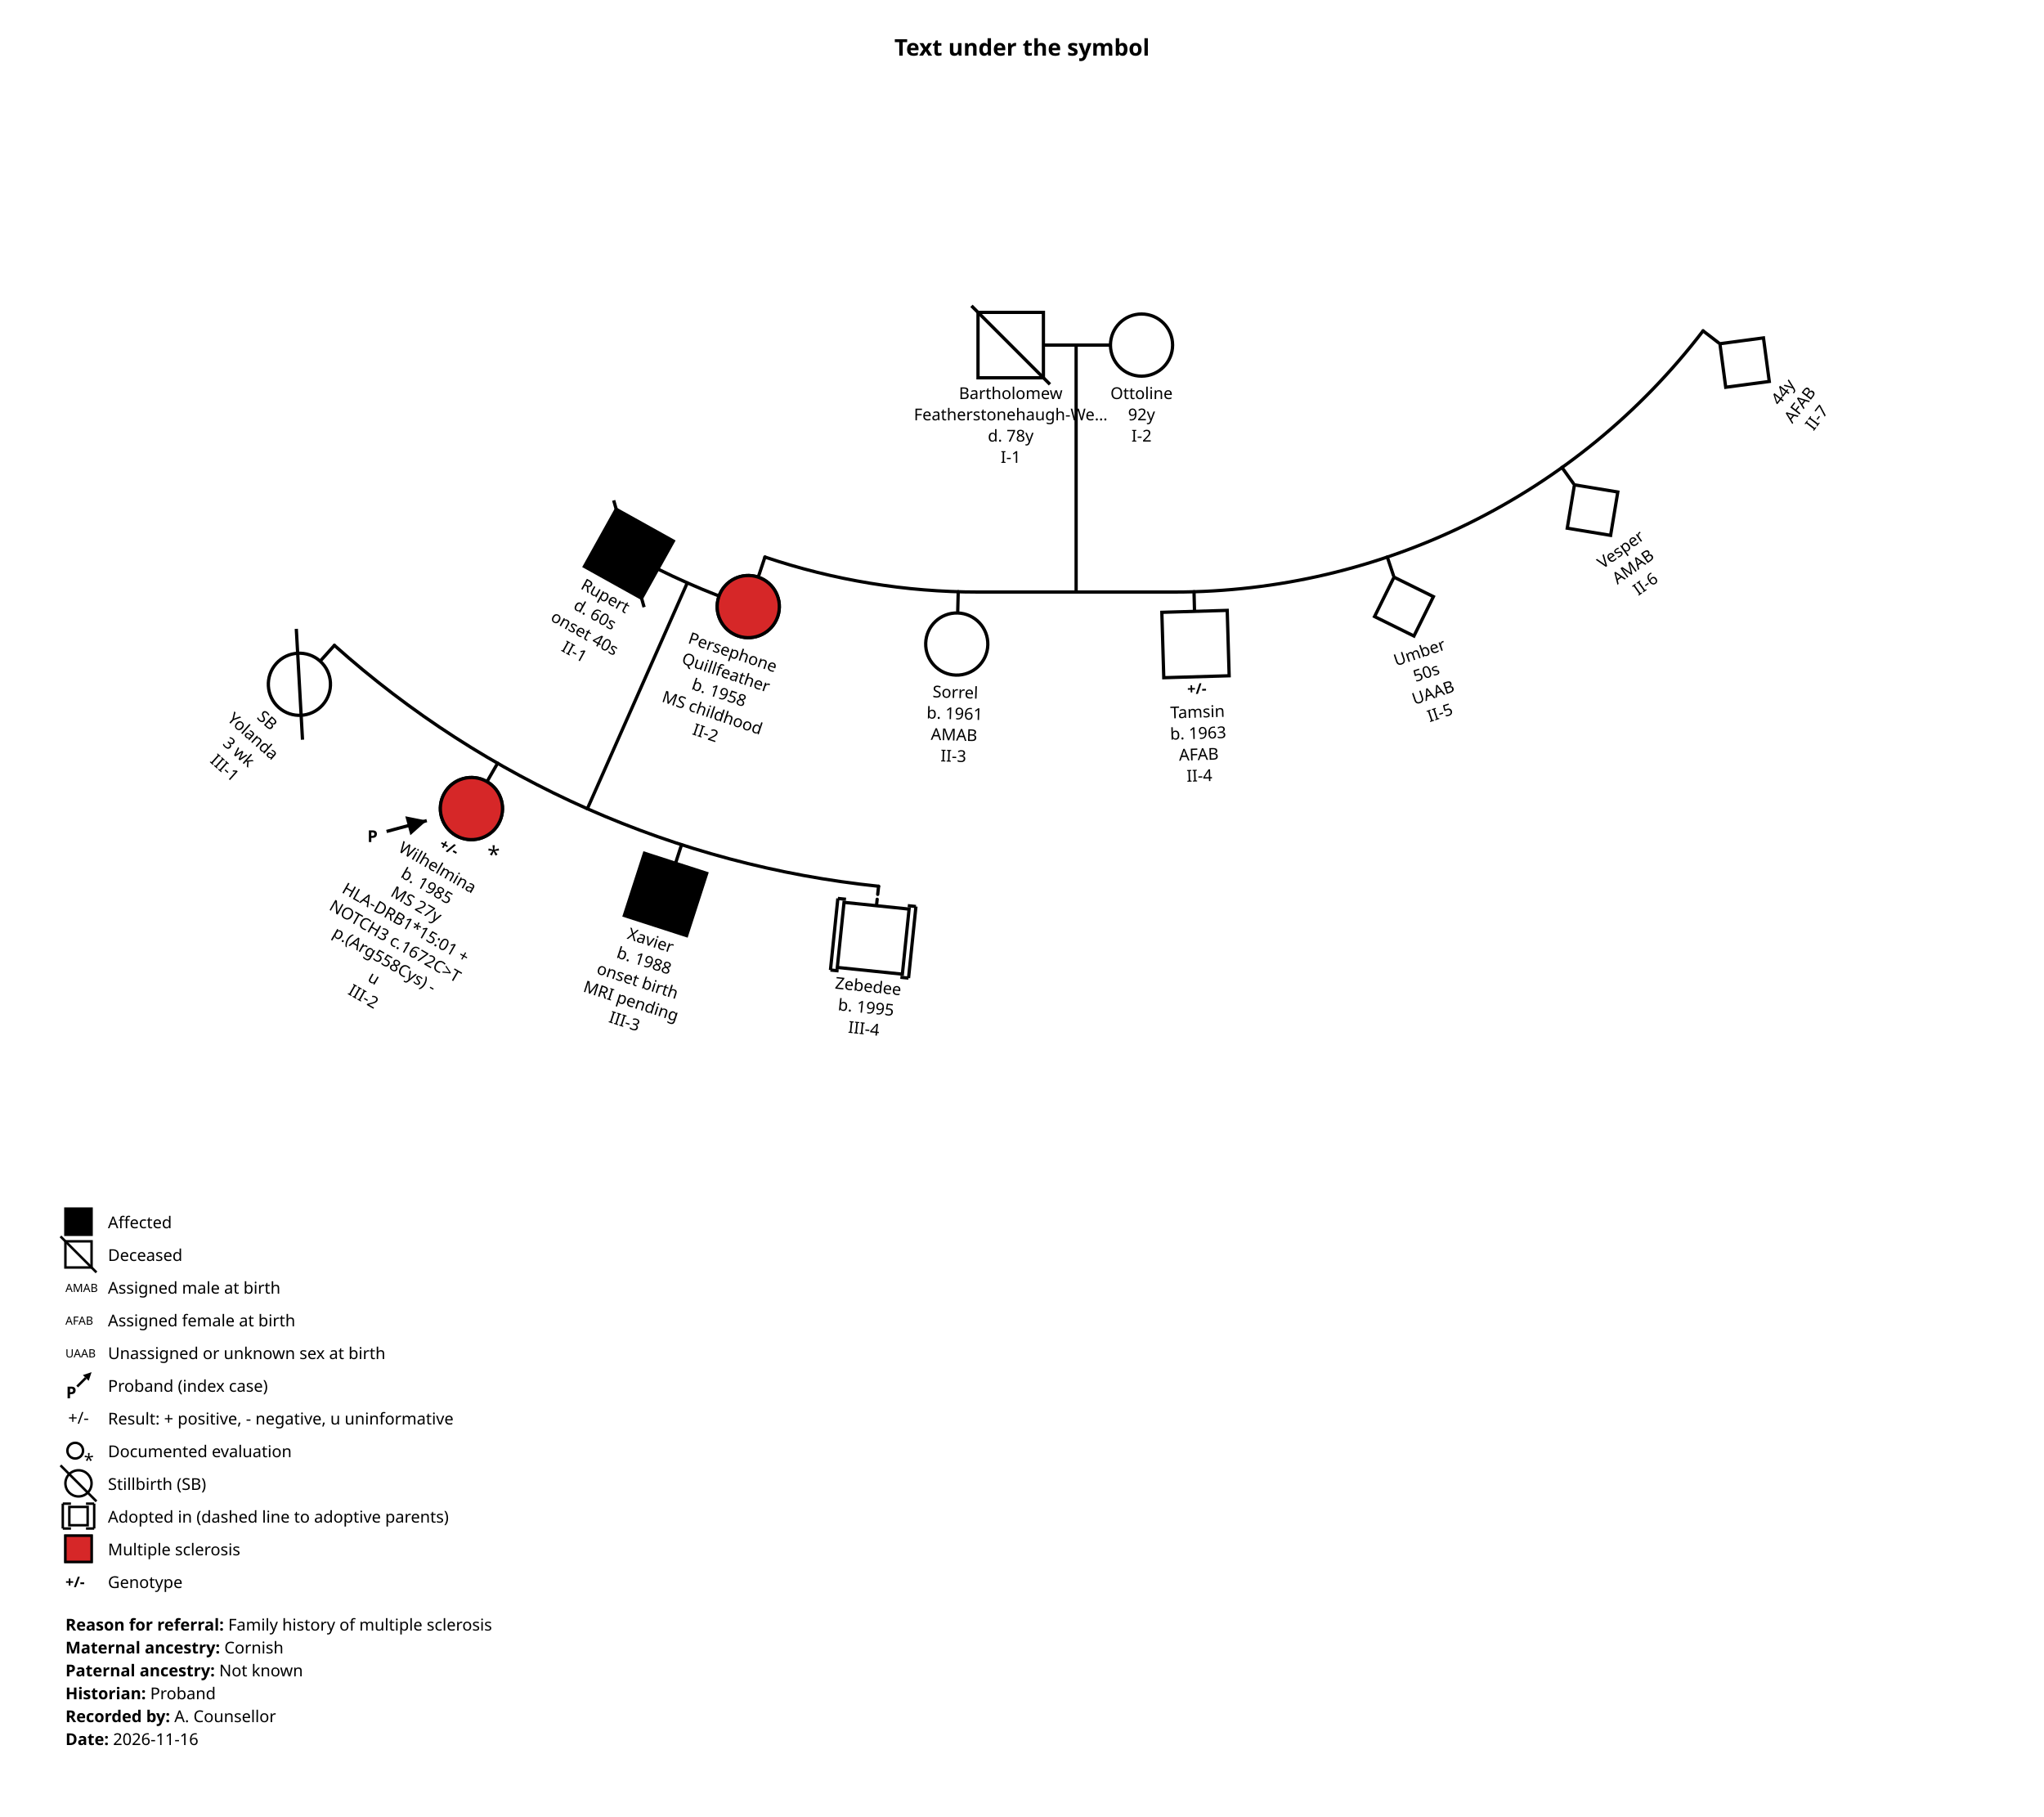
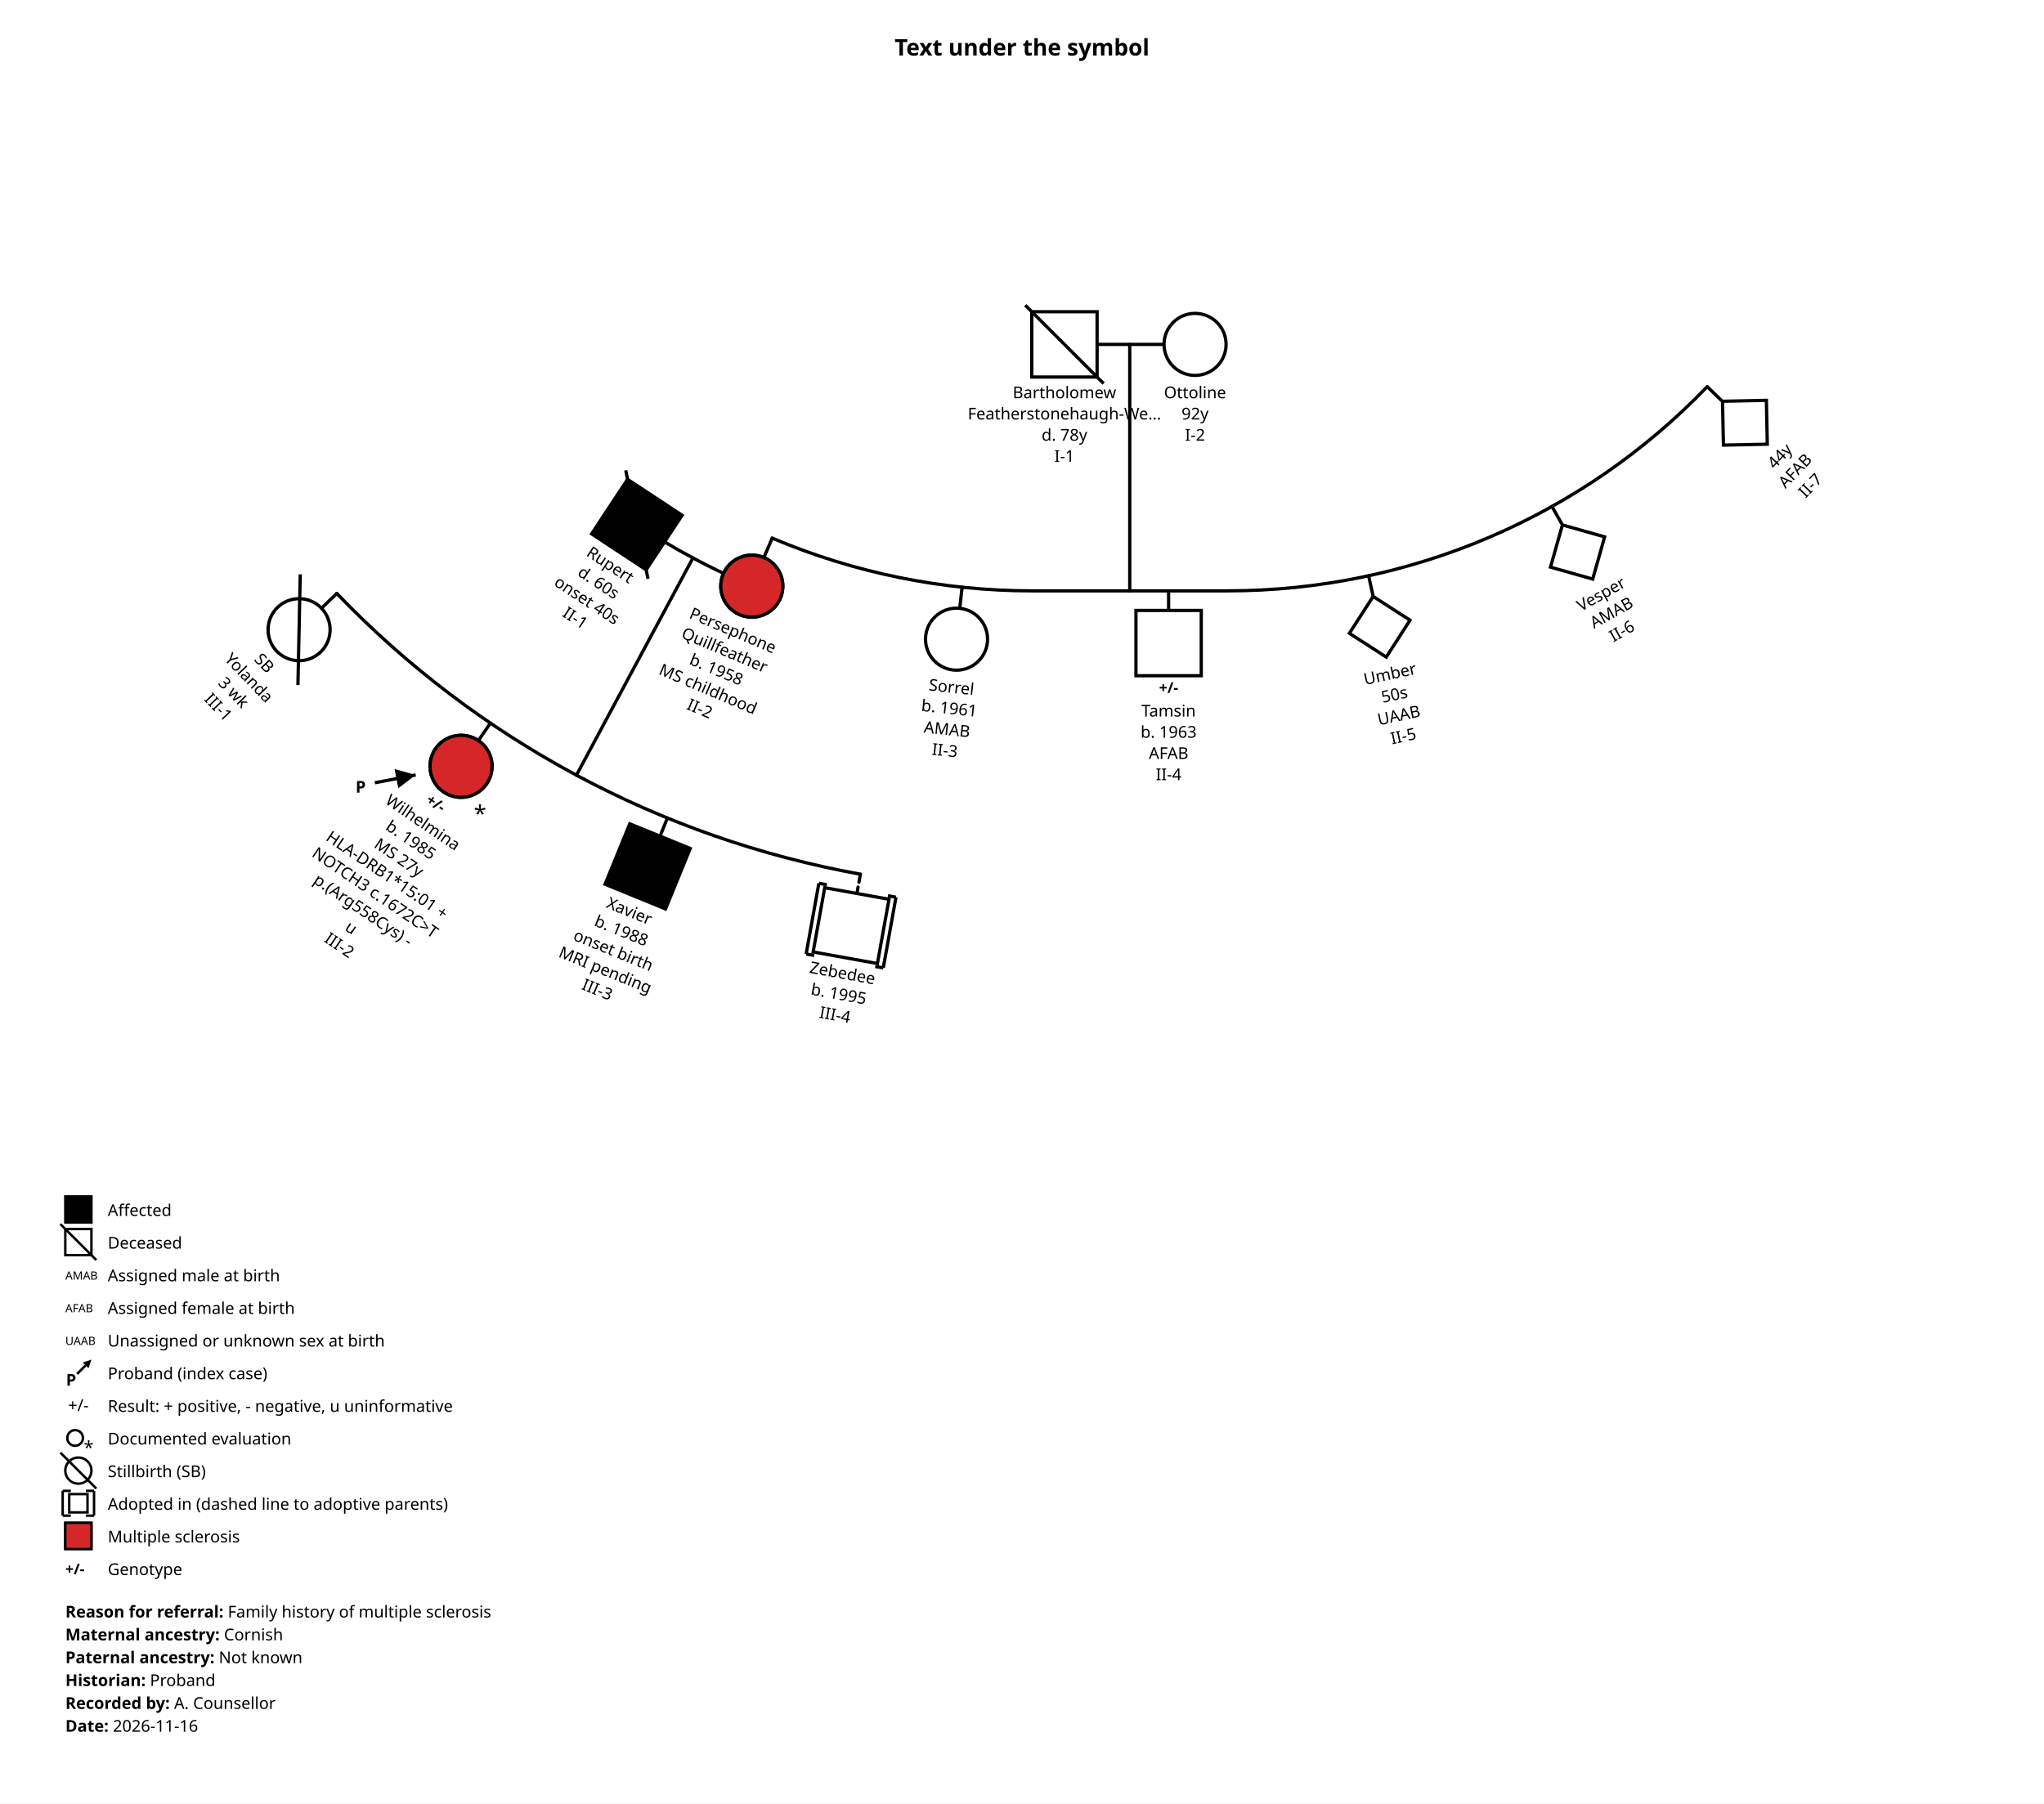
- <svg xmlns="http://www.w3.org/2000/svg" width="1250" height="1111" viewBox="0 0 1250 1111">
+ <svg xmlns="http://www.w3.org/2000/svg" width="1252" height="1105" viewBox="0 0 1252 1105">
  <defs>
    <marker id="proband-arrowhead" markerWidth="6" markerHeight="6" refX="6" refY="3" orient="auto">
      <path d="M 0 0 L 6 3 L 0 6 Z" fill="black" />
    </marker>
  </defs>
-   <rect width="1250" height="1111" fill="white" />
-   <text class="chart-title" x="625" y="34" text-anchor="middle" font-family="sans-serif" font-size="14" font-weight="bold" fill="black">Text under the symbol</text>
-   <g transform="translate(658.1 -45.2)">
+   <rect width="1252" height="1105" fill="white" />
+   <text class="chart-title" x="626" y="34" text-anchor="middle" font-family="sans-serif" font-size="14" font-weight="bold" fill="black">Text under the symbol</text>
+   <g transform="translate(692 -45.2)">
    <path d="M -40 256.2 L 40 256.2" fill="none" stroke="black" stroke-width="2" stroke-linecap="round" />
    <line x1="0" y1="256.2" x2="0" y2="407.2" fill="none" stroke="black" stroke-width="2" stroke-linecap="round" />
-     <path d="M -190.3 385.8 A 407.2 407.2 0 0 0 -60 407.2 L 60 407.2 A 407.2 407.2 0 0 0 383.4 247.5" fill="none" stroke="black" stroke-width="2" stroke-linecap="round" />
-     <line x1="-190.3" y1="385.8" x2="-194.1" y2="397.2" fill="none" stroke="black" stroke-width="2" stroke-linecap="round" />
-     <line x1="-72.1" y1="407" x2="-72.4" y2="419" fill="none" stroke="black" stroke-width="2" stroke-linecap="round" />
-     <line x1="72.1" y1="407" x2="72.4" y2="419" fill="none" stroke="black" stroke-width="2" stroke-linecap="round" />
-     <line x1="190.3" y1="385.8" x2="194.1" y2="397.2" fill="none" stroke="black" stroke-width="2" stroke-linecap="round" />
-     <line x1="297.1" y1="331" x2="304.1" y2="340.8" fill="none" stroke="black" stroke-width="2" stroke-linecap="round" />
-     <line x1="383.4" y1="247.5" x2="392.9" y2="254.8" fill="none" stroke="black" stroke-width="2" stroke-linecap="round" />
-     <path d="M -273.5 383.8 A 439.2 439.2 0 0 0 -200.5 416.1" fill="none" stroke="black" stroke-width="2" stroke-linecap="round" />
-     <line x1="-237.8" y1="401.6" x2="-298.9" y2="539.7" fill="none" stroke="black" stroke-width="2" stroke-linecap="round" />
-     <path d="M -453.6 439.8 A 590.2 590.2 0 0 0 -120.8 587.1" fill="none" stroke="black" stroke-width="2" stroke-linecap="round" />
-     <line x1="-453.6" y1="439.8" x2="-461.6" y2="448.7" fill="none" stroke="black" stroke-width="2" stroke-linecap="round" />
-     <line x1="-353.8" y1="511.9" x2="-359.8" y2="522.3" fill="none" stroke="black" stroke-width="2" stroke-linecap="round" />
-     <line x1="-241.3" y1="561.7" x2="-245" y2="573.1" fill="none" stroke="black" stroke-width="2" stroke-linecap="round" />
-     <line x1="-120.8" y1="587.1" x2="-122.1" y2="599" fill="none" stroke="black" stroke-width="2" stroke-linecap="round" stroke-dasharray="5 3" />
+     <path d="M -219 374.9 A 407.2 407.2 0 0 0 -60 407.2 L 60 407.2 A 407.2 407.2 0 0 0 353.7 282.1" fill="none" stroke="black" stroke-width="2" stroke-linecap="round" />
+     <line x1="-219" y1="374.9" x2="-223.7" y2="385.9" fill="none" stroke="black" stroke-width="2" stroke-linecap="round" />
+     <line x1="-102.7" y1="405" x2="-104" y2="416.9" fill="none" stroke="black" stroke-width="2" stroke-linecap="round" />
+     <line x1="23.8" y1="407.2" x2="23.8" y2="419.2" fill="none" stroke="black" stroke-width="2" stroke-linecap="round" />
+     <line x1="146.3" y1="397.9" x2="148.9" y2="409.7" fill="none" stroke="black" stroke-width="2" stroke-linecap="round" />
+     <line x1="258.6" y1="355.5" x2="264.5" y2="365.9" fill="none" stroke="black" stroke-width="2" stroke-linecap="round" />
+     <line x1="353.7" y1="282.1" x2="362.3" y2="290.4" fill="none" stroke="black" stroke-width="2" stroke-linecap="round" />
+     <path d="M -301.9 366.6 A 439.2 439.2 0 0 0 -231.5 404.3" fill="none" stroke="black" stroke-width="2" stroke-linecap="round" />
+     <line x1="-267.6" y1="387.1" x2="-338.9" y2="520.1" fill="none" stroke="black" stroke-width="2" stroke-linecap="round" />
+     <path d="M -485.7 408.8 A 590.2 590.2 0 0 0 -165 580.8" fill="none" stroke="black" stroke-width="2" stroke-linecap="round" />
+     <line x1="-485.7" y1="408.8" x2="-494.3" y2="417.1" fill="none" stroke="black" stroke-width="2" stroke-linecap="round" />
+     <line x1="-391.6" y1="488.2" x2="-398.4" y2="498.1" fill="none" stroke="black" stroke-width="2" stroke-linecap="round" />
+     <line x1="-283.2" y1="546.4" x2="-287.7" y2="557.5" fill="none" stroke="black" stroke-width="2" stroke-linecap="round" />
+     <line x1="-165" y1="580.8" x2="-167.1" y2="592.6" fill="none" stroke="black" stroke-width="2" stroke-linecap="round" stroke-dasharray="5 3" />
    <g data-id="gf" transform="translate(-40 256.2) rotate(0)">
      <text x="0" y="33" text-anchor="middle" font-family="sans-serif" font-size="10" fill="black">Bartholomew</text>
      <text x="0" y="46" text-anchor="middle" font-family="sans-serif" font-size="10" fill="black">Featherstonehaugh-We…</text>
      <text x="0" y="59" text-anchor="middle" font-family="sans-serif" font-size="10" fill="black">d. 78y</text>
      <text x="0" y="72" text-anchor="middle" font-family="sans-serif" font-size="10" fill="black">I-1</text>
      <rect x="-20" y="-20" width="40" height="40" stroke="black" stroke-width="2" fill="white" />
      <line x1="-24" y1="-24" x2="24" y2="24" stroke="black" stroke-width="2" />
    </g>
    <g data-id="gm" transform="translate(40 256.2) rotate(0)">
      <text x="0" y="33" text-anchor="middle" font-family="sans-serif" font-size="10" fill="black">Ottoline</text>
      <text x="0" y="46" text-anchor="middle" font-family="sans-serif" font-size="10" fill="black">92y</text>
      <text x="0" y="59" text-anchor="middle" font-family="sans-serif" font-size="10" fill="black">I-2</text>
      <circle cx="0" cy="0" r="19" stroke="black" stroke-width="2" fill="white" />
    </g>
-     <g data-id="u5" transform="translate(408.8 266.9) rotate(-52.6)">
+     <g data-id="u5" transform="translate(376.8 304.2) rotate(-46.2)">
      <text x="0" y="33" text-anchor="middle" font-family="sans-serif" font-size="10" fill="black">44y</text>
      <text x="0" y="46" text-anchor="middle" font-family="sans-serif" font-size="10" fill="black">AFAB</text>
      <text x="0" y="59" text-anchor="middle" font-family="sans-serif" font-size="10" fill="black">II-7</text>
      <polygon points="0,-19 19,0 0,19 -19,0" stroke="black" stroke-width="2" fill="white" />
    </g>
-     <g data-id="u4" transform="translate(315.8 357.1) rotate(-35.6)">
+     <g data-id="u4" transform="translate(274.3 383.4) rotate(-29.2)">
      <text x="0" y="33" text-anchor="middle" font-family="sans-serif" font-size="10" fill="black">Vesper</text>
      <text x="0" y="46" text-anchor="middle" font-family="sans-serif" font-size="10" fill="black">AMAB</text>
      <text x="0" y="59" text-anchor="middle" font-family="sans-serif" font-size="10" fill="black">II-6</text>
      <polygon points="0,-19 19,0 0,19 -19,0" stroke="black" stroke-width="2" fill="white" />
    </g>
-     <g data-id="u3" transform="translate(200.5 416.1) rotate(-18.7)">
+     <g data-id="u3" transform="translate(153.1 429.2) rotate(-12.2)">
      <text x="0" y="33" text-anchor="middle" font-family="sans-serif" font-size="10" fill="black">Umber</text>
      <text x="0" y="46" text-anchor="middle" font-family="sans-serif" font-size="10" fill="black">50s</text>
      <text x="0" y="59" text-anchor="middle" font-family="sans-serif" font-size="10" fill="black">UAAB</text>
      <text x="0" y="72" text-anchor="middle" font-family="sans-serif" font-size="10" fill="black">II-5</text>
      <polygon points="0,-19 19,0 0,19 -19,0" stroke="black" stroke-width="2" fill="white" />
    </g>
-     <g data-id="u2" transform="translate(73 439) rotate(-1.7)">
+     <g data-id="u2" transform="translate(23.8 439.2) rotate(0)">
      <text x="0" y="45" text-anchor="middle" font-family="sans-serif" font-size="10" fill="black">Tamsin</text>
      <text x="0" y="58" text-anchor="middle" font-family="sans-serif" font-size="10" fill="black">b. 1963</text>
      <text x="0" y="71" text-anchor="middle" font-family="sans-serif" font-size="10" fill="black">AFAB</text>
      <text x="0" y="84" text-anchor="middle" font-family="sans-serif" font-size="10" fill="black">II-4</text>
      <rect x="-20" y="-20" width="40" height="40" stroke="black" stroke-width="2" fill="white" />
      <text x="0" y="30.5" text-anchor="middle" font-family="sans-serif" font-size="9" font-weight="bold" fill="#000000">+/-</text>
    </g>
-     <g data-id="u1" transform="translate(-73 439) rotate(1.7)">
+     <g data-id="u1" transform="translate(-106.1 436.8) rotate(6)">
      <text x="0" y="33" text-anchor="middle" font-family="sans-serif" font-size="10" fill="black">Sorrel</text>
      <text x="0" y="46" text-anchor="middle" font-family="sans-serif" font-size="10" fill="black">b. 1961</text>
      <text x="0" y="59" text-anchor="middle" font-family="sans-serif" font-size="10" fill="black">AMAB</text>
      <text x="0" y="72" text-anchor="middle" font-family="sans-serif" font-size="10" fill="black">II-3</text>
      <circle cx="0" cy="0" r="19" stroke="black" stroke-width="2" fill="white" />
    </g>
-     <g data-id="f" transform="translate(-273.5 383.8) rotate(29.1)">
+     <g data-id="f" transform="translate(-301.9 366.6) rotate(33.4)">
      <text x="0" y="33" text-anchor="middle" font-family="sans-serif" font-size="10" fill="black">Rupert</text>
      <text x="0" y="46" text-anchor="middle" font-family="sans-serif" font-size="10" fill="black">d. 60s</text>
      <text x="0" y="59" text-anchor="middle" font-family="sans-serif" font-size="10" fill="black">onset 40s</text>
      <text x="0" y="72" text-anchor="middle" font-family="sans-serif" font-size="10" fill="black">II-1</text>
      <rect x="-20" y="-20" width="40" height="40" stroke="black" stroke-width="2" fill="black" />
      <line x1="-24" y1="-24" x2="24" y2="24" stroke="black" stroke-width="2" />
    </g>
-     <g data-id="m" transform="translate(-200.5 416.1) rotate(18.7)">
+     <g data-id="m" transform="translate(-231.5 404.3) rotate(23)">
      <text x="0" y="33" text-anchor="middle" font-family="sans-serif" font-size="10" fill="black">Persephone</text>
      <text x="0" y="46" text-anchor="middle" font-family="sans-serif" font-size="10" fill="black">Quillfeather</text>
      <text x="0" y="59" text-anchor="middle" font-family="sans-serif" font-size="10" fill="black">b. 1958</text>
      <text x="0" y="72" text-anchor="middle" font-family="sans-serif" font-size="10" fill="black">MS childhood</text>
      <text x="0" y="85" text-anchor="middle" font-family="sans-serif" font-size="10" fill="black">II-2</text>
      <clipPath id="symbol-clip-8">
        <circle cx="0" cy="0" r="19" />
      </clipPath>
      <circle cx="0" cy="0" r="19" stroke="black" stroke-width="2" fill="white" />
      <path d="M -40 0 A 40 40 0 1 1 40 0 A 40 40 0 1 1 -40 0 Z" fill="#d62728" clip-path="url(#symbol-clip-8)" />
      <circle cx="0" cy="0" r="19" stroke="black" stroke-width="2" fill="none" />
    </g>
-     <g data-id="k4" transform="translate(-124.1 618.9) rotate(5.9)">
+     <g data-id="k4" transform="translate(-170.7 612.3) rotate(10.2)">
      <text x="0" y="33" text-anchor="middle" font-family="sans-serif" font-size="10" fill="black">Zebedee</text>
      <text x="0" y="46" text-anchor="middle" font-family="sans-serif" font-size="10" fill="black">b. 1995</text>
      <text x="0" y="59" text-anchor="middle" font-family="sans-serif" font-size="10" fill="black">III-4</text>
      <g data-adopted="in">
        <line x1="-24" y1="-22" x2="-24" y2="22" stroke="black" stroke-width="2" />
        <line x1="-24" y1="-22" x2="-19" y2="-22" stroke="black" stroke-width="2" />
        <line x1="-24" y1="22" x2="-19" y2="22" stroke="black" stroke-width="2" />
        <line x1="24" y1="-22" x2="24" y2="22" stroke="black" stroke-width="2" />
        <line x1="24" y1="-22" x2="19" y2="-22" stroke="black" stroke-width="2" />
        <line x1="24" y1="22" x2="19" y2="22" stroke="black" stroke-width="2" />
      </g>
      <rect x="-20" y="-20" width="40" height="40" stroke="black" stroke-width="2" fill="white" />
    </g>
-     <g data-id="k2" transform="translate(-251.1 592.1) rotate(17.9)">
+     <g data-id="k2" transform="translate(-295.3 576) rotate(22.2)">
      <text x="0" y="33" text-anchor="middle" font-family="sans-serif" font-size="10" fill="black">Xavier</text>
      <text x="0" y="46" text-anchor="middle" font-family="sans-serif" font-size="10" fill="black">b. 1988</text>
      <text x="0" y="59" text-anchor="middle" font-family="sans-serif" font-size="10" fill="black">onset birth</text>
      <text x="0" y="72" text-anchor="middle" font-family="sans-serif" font-size="10" fill="black">MRI pending</text>
      <text x="0" y="85" text-anchor="middle" font-family="sans-serif" font-size="10" fill="black">III-3</text>
      <rect x="-20" y="-20" width="40" height="40" stroke="black" stroke-width="2" fill="black" />
    </g>
-     <g data-id="k1" transform="translate(-369.8 539.6) rotate(29.9)">
+     <g data-id="k1" transform="translate(-409.6 514.7) rotate(34.2)">
      <text x="0" y="45" text-anchor="middle" font-family="sans-serif" font-size="10" fill="black">Wilhelmina</text>
      <text x="0" y="58" text-anchor="middle" font-family="sans-serif" font-size="10" fill="black">b. 1985</text>
      <text x="0" y="71" text-anchor="middle" font-family="sans-serif" font-size="10" fill="black">MS 27y</text>
      <text x="0" y="84" text-anchor="middle" font-family="sans-serif" font-size="10" fill="black">HLA-DRB1*15:01 +</text>
      <text x="0" y="97" text-anchor="middle" font-family="sans-serif" font-size="10" fill="black">NOTCH3 c.1672C&gt;T</text>
      <text x="0" y="110" text-anchor="middle" font-family="sans-serif" font-size="10" fill="black">p.(Arg558Cys) -</text>
      <text x="0" y="123" text-anchor="middle" font-family="sans-serif" font-size="10" fill="black">u</text>
      <text x="0" y="136" text-anchor="middle" font-family="sans-serif" font-size="10" fill="black">III-2</text>
      <clipPath id="symbol-clip-11">
        <circle cx="0" cy="0" r="19" />
      </clipPath>
      <circle cx="0" cy="0" r="19" stroke="black" stroke-width="2" fill="white" />
      <path d="M -40 0 A 40 40 0 1 1 40 0 A 40 40 0 1 1 -40 0 Z" fill="#d62728" clip-path="url(#symbol-clip-11)" />
      <circle cx="0" cy="0" r="19" stroke="black" stroke-width="2" fill="none" />
      <text x="0" y="30.5" text-anchor="middle" font-family="sans-serif" font-size="9" font-weight="bold" fill="#000000">+/-</text>
      <line x1="-38" y1="38" x2="-20" y2="20" stroke="black" stroke-width="2" marker-end="url(#proband-arrowhead)" />
-       <rect x="-50" y="38" width="8.5" height="10" fill="white" transform="rotate(-29.86 -42 42)" />
-       <text class="proband-letter" x="-42" y="47" transform="rotate(-29.86 -42 42)" text-anchor="end" font-family="sans-serif" font-size="10" font-weight="bold" fill="black">P</text>
-       <text class="documented-evaluation" x="21" y="23" transform="rotate(-29.86 24.5 16)" font-family="sans-serif" font-size="14" fill="black">*</text>
-     </g>
-     <g data-id="k3" transform="translate(-475 463.6) rotate(41.8)">
+       <rect x="-50" y="38" width="8.5" height="10" fill="white" transform="rotate(-34.19 -42 42)" />
+       <text class="proband-letter" x="-42" y="47" transform="rotate(-34.19 -42 42)" text-anchor="end" font-family="sans-serif" font-size="10" font-weight="bold" fill="black">P</text>
+       <text class="documented-evaluation" x="21" y="23" transform="rotate(-34.19 24.5 16)" font-family="sans-serif" font-size="14" fill="black">*</text>
+     </g>
+     <g data-id="k3" transform="translate(-508.8 431) rotate(46.2)">
      <text x="0" y="33" text-anchor="middle" font-family="sans-serif" font-size="10" fill="black">SB</text>
      <text x="0" y="46" text-anchor="middle" font-family="sans-serif" font-size="10" fill="black">Yolanda</text>
      <text x="0" y="59" text-anchor="middle" font-family="sans-serif" font-size="10" fill="black">3 wk</text>
      <text x="0" y="72" text-anchor="middle" font-family="sans-serif" font-size="10" fill="black">III-1</text>
      <circle cx="0" cy="0" r="19" stroke="black" stroke-width="2" fill="white" />
      <line x1="-24" y1="-24" x2="24" y2="24" stroke-width="2" stroke="black" />
    </g>
    <g class="consanguinity-labels">
</g>
  </g>
-   <g class="pedigree-key" transform="translate(0 737)">
+   <g class="pedigree-key" transform="translate(0 731)">
    <rect x="40" y="2" width="16" height="16" fill="black" stroke="black" stroke-width="1.5" />
    <text x="66" y="14" font-family="sans-serif" font-size="10" fill="black">Affected</text>
    <rect x="40" y="22" width="16" height="16" fill="white" stroke="black" stroke-width="1.5" />
    <line x1="37" y1="19" x2="59" y2="41" stroke="black" stroke-width="1.5" />
    <text x="66" y="34" font-family="sans-serif" font-size="10" fill="black">Deceased</text>
    <text x="40" y="53" font-family="sans-serif" font-size="7" textLength="16" lengthAdjust="spacingAndGlyphs" fill="black">AMAB</text>
    <text x="66" y="54" font-family="sans-serif" font-size="10" fill="black">Assigned male at birth</text>
    <text x="40" y="73" font-family="sans-serif" font-size="7" textLength="16" lengthAdjust="spacingAndGlyphs" fill="black">AFAB</text>
    <text x="66" y="74" font-family="sans-serif" font-size="10" fill="black">Assigned female at birth</text>
    <text x="40" y="93" font-family="sans-serif" font-size="7" textLength="16" lengthAdjust="spacingAndGlyphs" fill="black">UAAB</text>
    <text x="66" y="94" font-family="sans-serif" font-size="10" fill="black">Unassigned or unknown sex at birth</text>
    <line x1="47.2" y1="110.8" x2="52.46" y2="105.54" stroke="black" stroke-width="1.5" />
    <polygon points="56,102 54.23,107.3 50.7,103.77" fill="black" />
    <text x="46.7" y="118" text-anchor="end" font-family="sans-serif" font-size="10" font-weight="bold" fill="black">P</text>
    <text x="66" y="114" font-family="sans-serif" font-size="10" fill="black">Proband (index case)</text>
    <text x="48" y="133.5" text-anchor="middle" font-family="sans-serif" font-size="10" fill="black">+/-</text>
    <text x="66" y="134" font-family="sans-serif" font-size="10" fill="black">Result: + positive, - negative, u uninformative</text>
    <circle cx="46" cy="150" r="4.8" fill="white" stroke="black" stroke-width="1.5" />
    <text x="51.3" y="159.8" font-family="sans-serif" font-size="11" fill="black">*</text>
    <text x="66" y="154" font-family="sans-serif" font-size="10" fill="black">Documented evaluation</text>
    <circle cx="48" cy="170" r="8" fill="white" stroke="black" stroke-width="1.5" />
    <line x1="37" y1="159" x2="59" y2="181" stroke="black" stroke-width="1.5" />
    <text x="66" y="174" font-family="sans-serif" font-size="10" fill="black">Stillbirth (SB)</text>
    <line x1="38.4" y1="182.4" x2="38.4" y2="197.6" stroke="black" stroke-width="1.5" />
    <line x1="38.4" y1="182.4" x2="43.4" y2="182.4" stroke="black" stroke-width="1.5" />
    <line x1="38.4" y1="197.6" x2="43.4" y2="197.6" stroke="black" stroke-width="1.5" />
    <line x1="57.6" y1="182.4" x2="57.6" y2="197.6" stroke="black" stroke-width="1.5" />
    <line x1="57.6" y1="182.4" x2="52.6" y2="182.4" stroke="black" stroke-width="1.5" />
    <line x1="57.6" y1="197.6" x2="52.6" y2="197.6" stroke="black" stroke-width="1.5" />
    <rect x="42.4" y="184.4" width="11.2" height="11.2" fill="white" stroke="black" stroke-width="1.5" />
    <text x="66" y="194" font-family="sans-serif" font-size="10" fill="black">Adopted in (dashed line to adoptive parents)</text>
    <clipPath id="legend-clip-ms">
      <rect x="40" y="202" width="16" height="16" />
    </clipPath>
    <rect x="40" y="202" width="16" height="16" fill="white" stroke="black" stroke-width="1.5" />
    <path d="M 32 210 A 16 16 0 1 1 64 210 A 16 16 0 1 1 32 210 Z" fill="#d62728" clip-path="url(#legend-clip-ms)" />
    <rect x="40" y="202" width="16" height="16" fill="none" stroke="black" stroke-width="1.5" />
    <text x="66" y="214" font-family="sans-serif" font-size="10" fill="black">Multiple sclerosis</text>
    <text x="40" y="233.5" font-family="sans-serif" font-size="9" font-weight="bold" fill="#000000">+/-</text>
    <text x="66" y="234" font-family="sans-serif" font-size="10" fill="black">Genotype</text>
    <g class="clinical-details" transform="translate(0 250)">
      <text x="40" y="10" font-family="sans-serif" font-size="10" fill="black">
        <tspan font-weight="bold">Reason for referral:</tspan> Family history of multiple sclerosis</text>
      <text x="40" y="24" font-family="sans-serif" font-size="10" fill="black">
        <tspan font-weight="bold">Maternal ancestry:</tspan> Cornish</text>
      <text x="40" y="38" font-family="sans-serif" font-size="10" fill="black">
        <tspan font-weight="bold">Paternal ancestry:</tspan> Not known</text>
      <text x="40" y="52" font-family="sans-serif" font-size="10" fill="black">
        <tspan font-weight="bold">Historian:</tspan> Proband</text>
      <text x="40" y="66" font-family="sans-serif" font-size="10" fill="black">
        <tspan font-weight="bold">Recorded by:</tspan> A. Counsellor</text>
      <text x="40" y="80" font-family="sans-serif" font-size="10" fill="black">
        <tspan font-weight="bold">Date:</tspan> 2026-11-16</text>
    </g>
  </g>
</svg>
